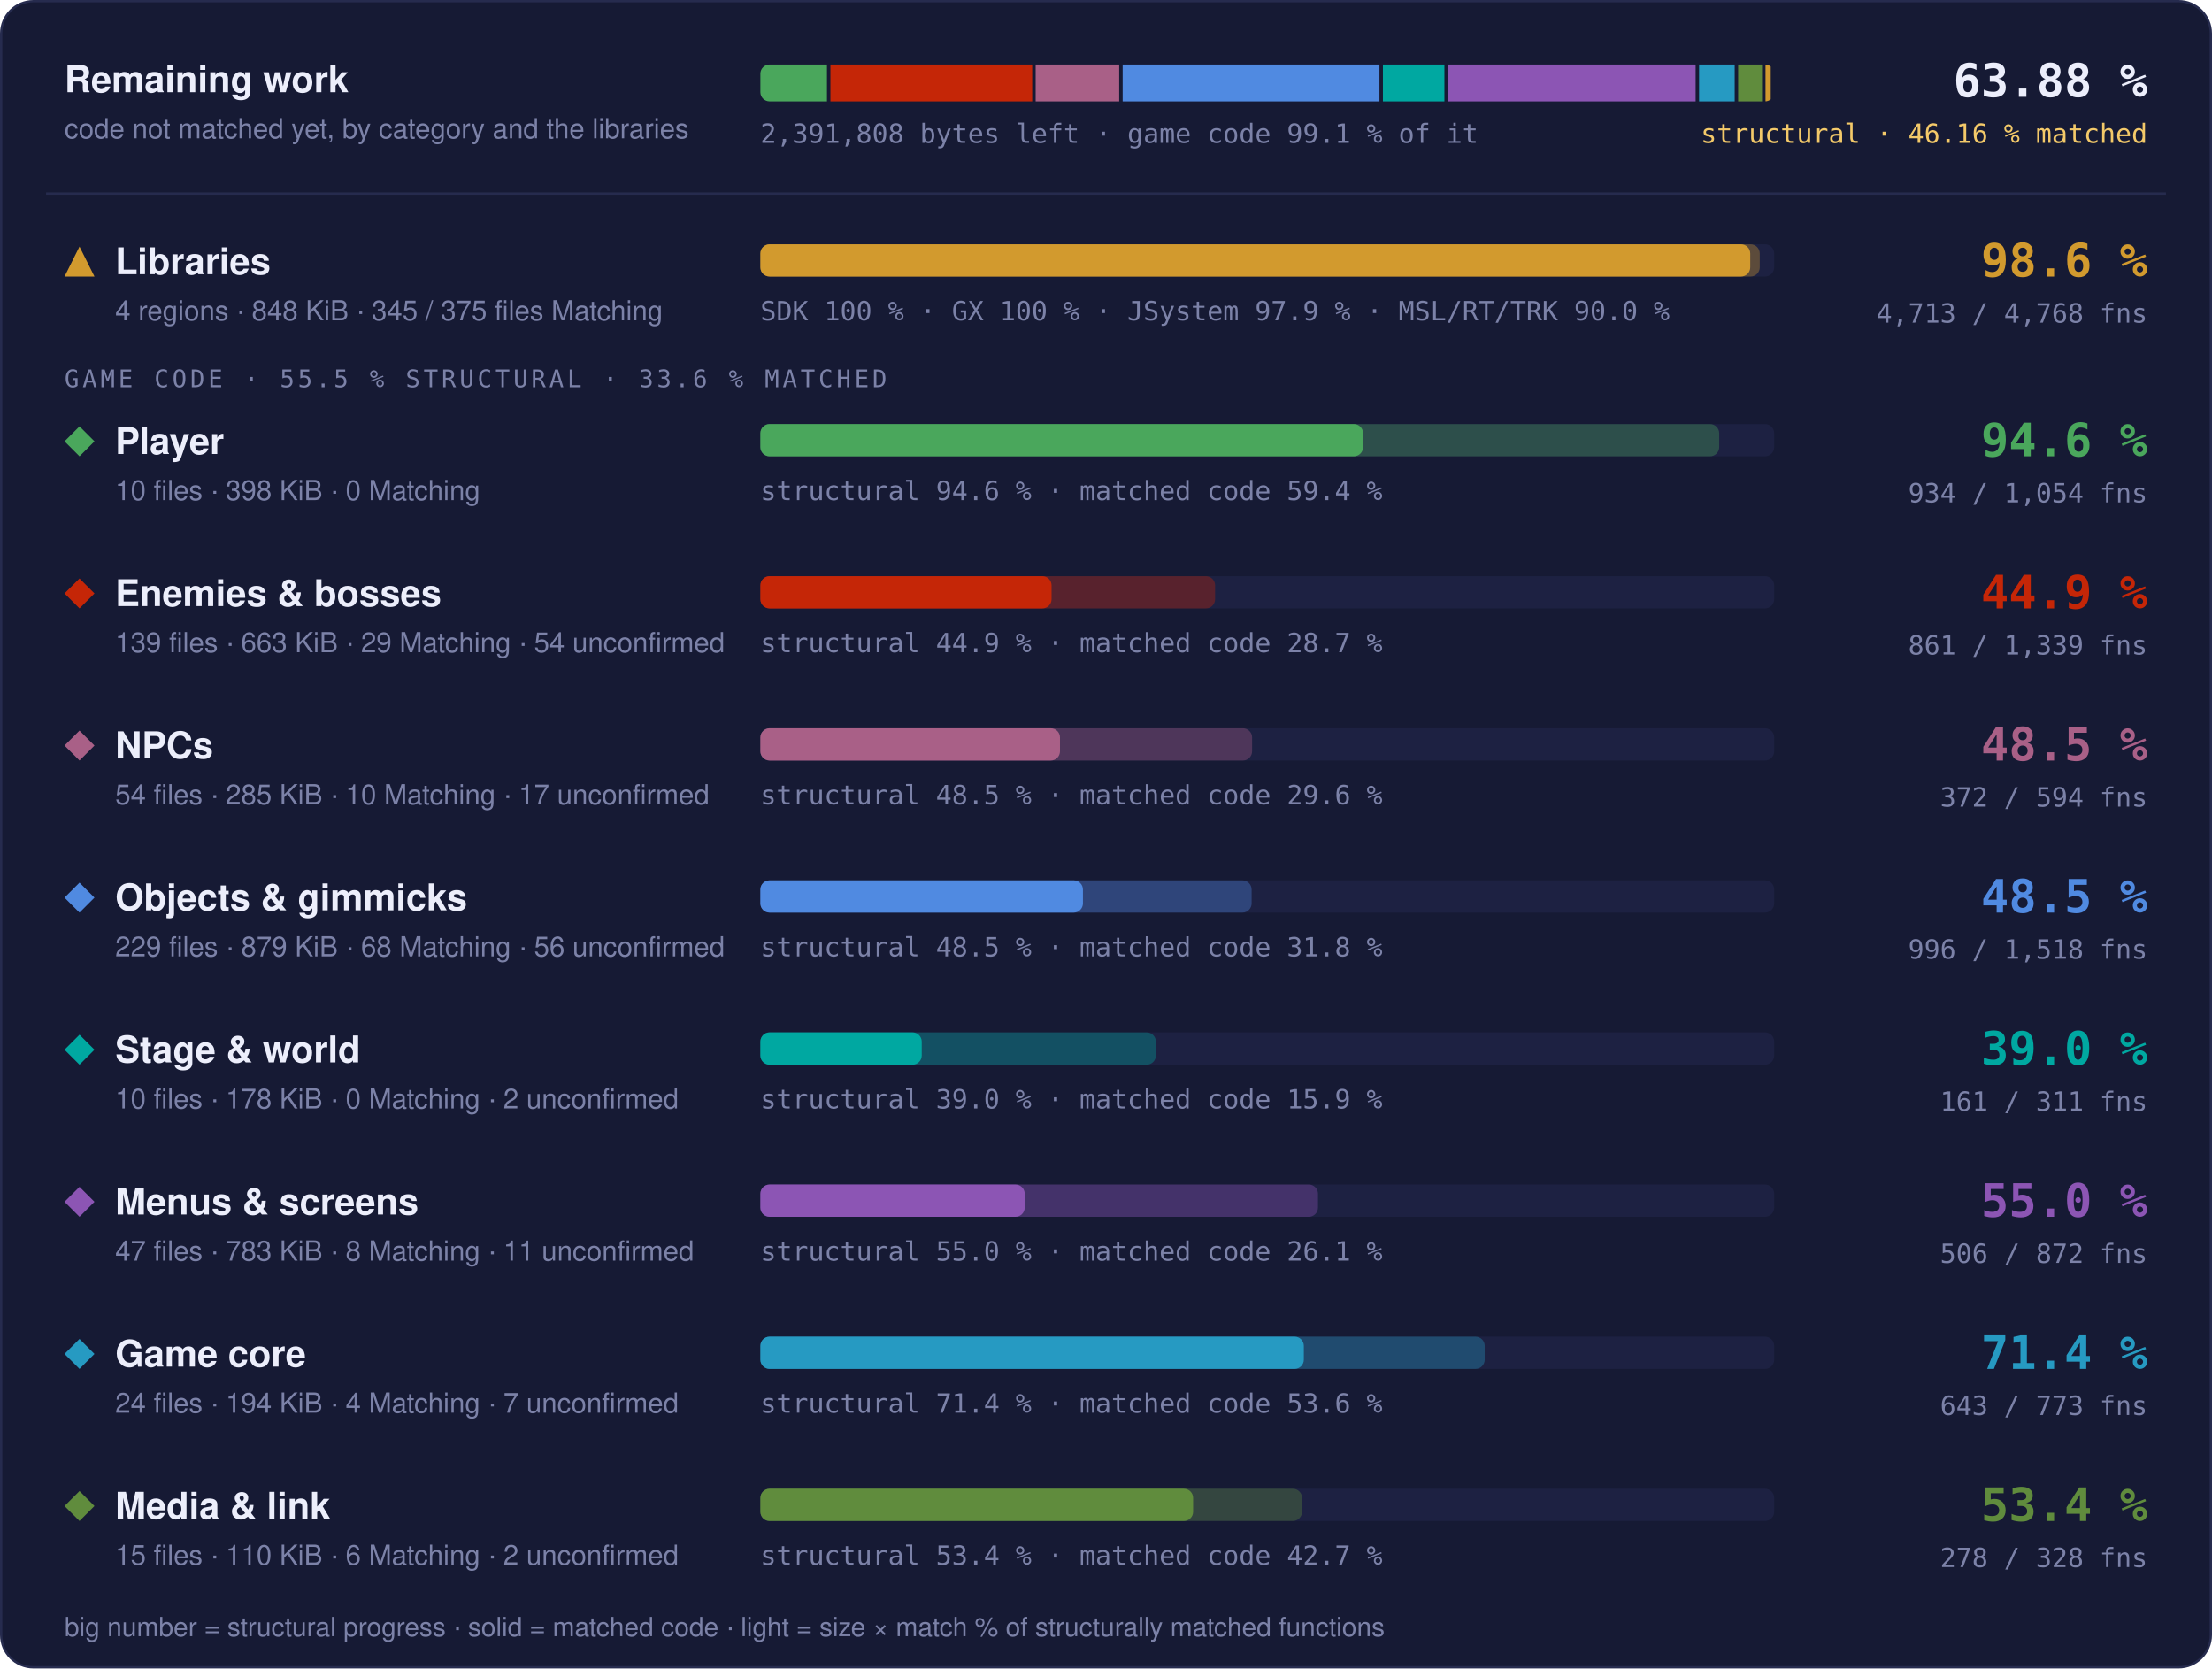
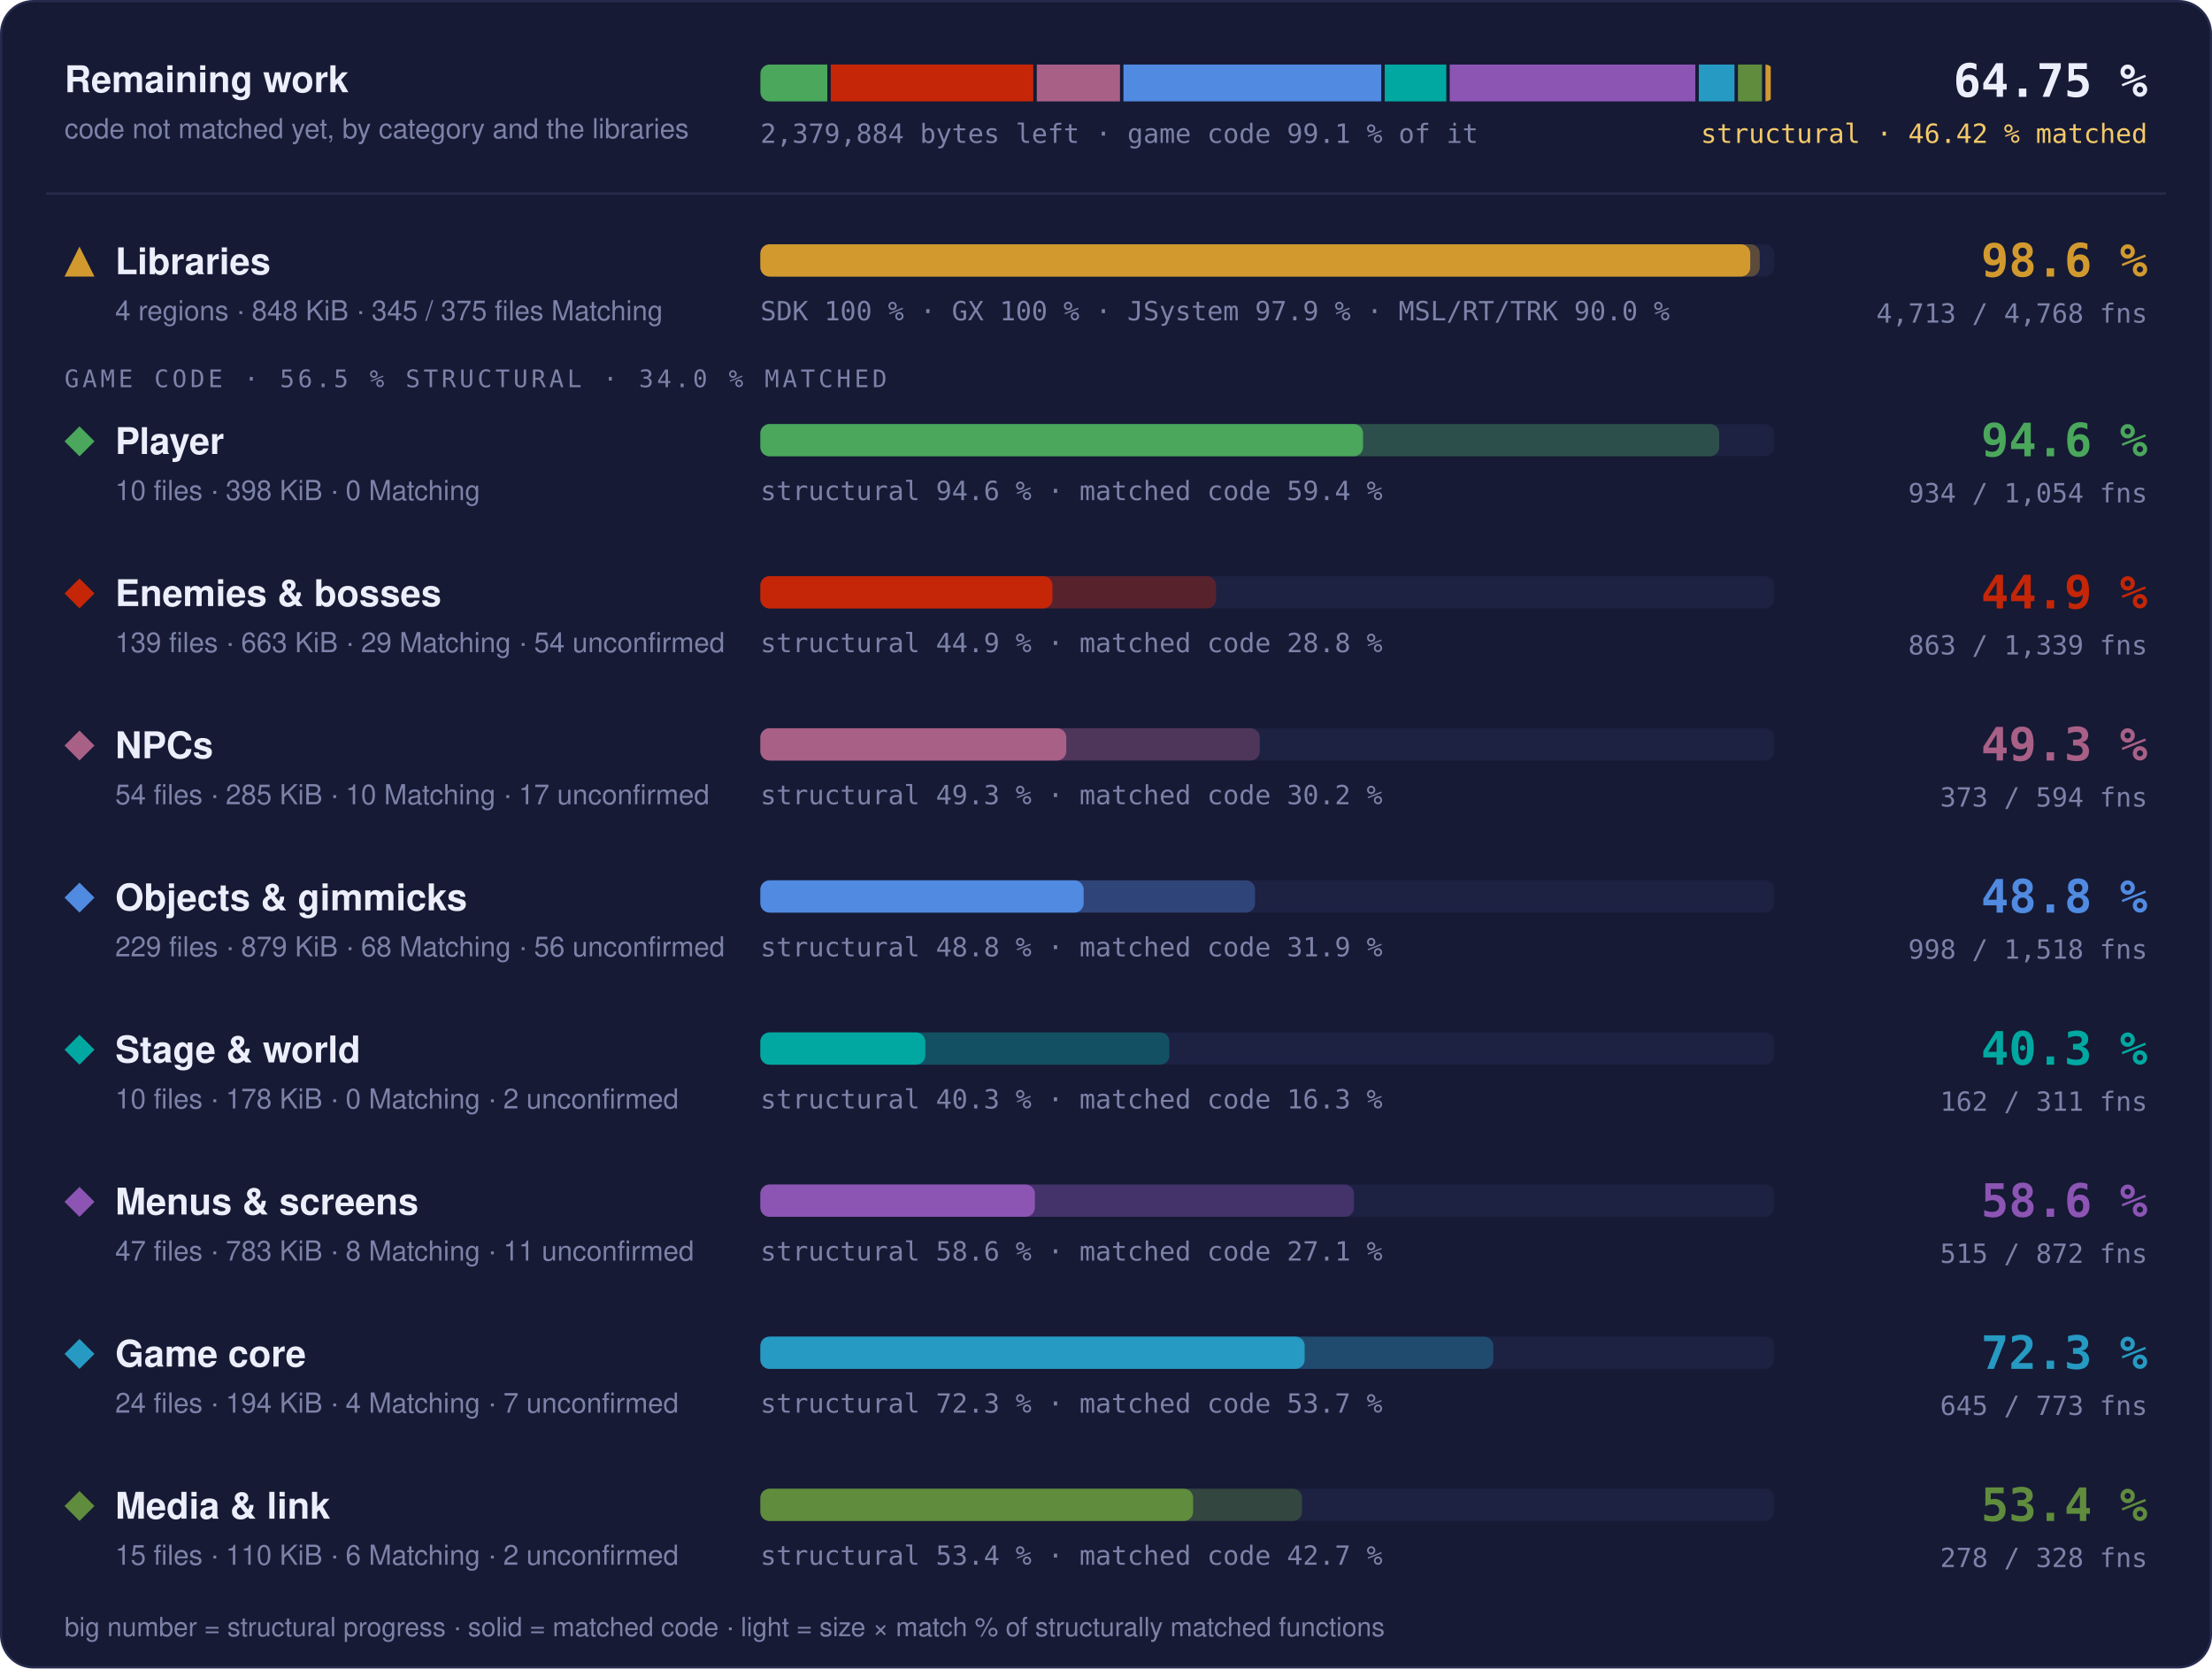
- <svg xmlns="http://www.w3.org/2000/svg" width="960" height="724" viewBox="0 0 960 724" role="img" aria-label="Progress overview: Libraries 98.6 % structural, 97.6 % matched code, 4713 of 4768 functions; Player 94.6 % structural, 59.4 % matched code, 934 of 1054 functions; Enemies &amp; bosses 44.9 % structural, 28.7 % matched code, 861 of 1339 functions; NPCs 48.5 % structural, 29.6 % matched code, 372 of 594 functions; Objects &amp; gimmicks 48.5 % structural, 31.8 % matched code, 996 of 1518 functions; Stage &amp; world 39.0 % structural, 15.9 % matched code, 161 of 311 functions; Menus &amp; screens 55.0 % structural, 26.1 % matched code, 506 of 872 functions; Game core 71.4 % structural, 53.6 % matched code, 643 of 773 functions; Media &amp; link 53.4 % structural, 42.7 % matched code, 278 of 328 functions">
+ <svg xmlns="http://www.w3.org/2000/svg" width="960" height="724" viewBox="0 0 960 724" role="img" aria-label="Progress overview: Libraries 98.6 % structural, 97.6 % matched code, 4713 of 4768 functions; Player 94.6 % structural, 59.4 % matched code, 934 of 1054 functions; Enemies &amp; bosses 44.9 % structural, 28.8 % matched code, 863 of 1339 functions; NPCs 49.3 % structural, 30.2 % matched code, 373 of 594 functions; Objects &amp; gimmicks 48.8 % structural, 31.9 % matched code, 998 of 1518 functions; Stage &amp; world 40.3 % structural, 16.3 % matched code, 162 of 311 functions; Menus &amp; screens 58.6 % structural, 27.1 % matched code, 515 of 872 functions; Game core 72.3 % structural, 53.7 % matched code, 645 of 773 functions; Media &amp; link 53.4 % structural, 42.7 % matched code, 278 of 328 functions">
  <style>text { font-family: -apple-system, BlinkMacSystemFont, 'Segoe UI', Helvetica, Arial, sans-serif; } .mono { font-family: ui-monospace, SFMono-Regular, 'SF Mono', Menlo, Consolas, monospace; } .grow { transform-box: fill-box; transform-origin: 0 50%; animation: grow 1.4s cubic-bezier(.2,.8,.2,1) both; } @keyframes grow { from { transform: scaleX(0); } } @media (prefers-reduced-motion: reduce) { * { animation: none !important; } }</style>
  <rect x="0.5" y="0.5" width="959" height="723" rx="14" fill="#161a34" stroke="#262b4e" />
  <text x="28" y="40" font-size="16" font-weight="700" fill="#eceefb">Remaining work</text>
  <text x="28" y="60" font-size="12" fill="#7c82a8">code not matched yet, by category and the libraries</text>
  <clipPath id="rw">
    <rect x="330" y="28" width="440" height="16" rx="4" />
  </clipPath>
  <g clip-path="url(#rw)">
-     <rect class="grow" x="330.00" y="28" width="28.90" height="16" fill="#4aa75c" />
-     <rect class="grow" x="360.40" y="28" width="87.57" height="16" fill="#c52607" />
-     <rect class="grow" x="449.47" y="28" width="36.26" height="16" fill="#a96087" />
-     <rect class="grow" x="487.23" y="28" width="111.45" height="16" fill="#508ae1" />
-     <rect class="grow" x="600.18" y="28" width="26.69" height="16" fill="#00a8a1" />
-     <rect class="grow" x="628.37" y="28" width="107.53" height="16" fill="#8c55b4" />
-     <rect class="grow" x="737.40" y="28" width="15.45" height="16" fill="#269ac2" />
-     <rect class="grow" x="754.35" y="28" width="10.37" height="16" fill="#608c3d" />
-     <rect class="grow" x="766.23" y="28" width="2.27" height="16" fill="#d29a2e" />
+     <rect class="grow" x="330.00" y="28" width="29.05" height="16" fill="#4aa75c" />
+     <rect class="grow" x="360.55" y="28" width="87.90" height="16" fill="#c52607" />
+     <rect class="grow" x="449.96" y="28" width="36.11" height="16" fill="#a96087" />
+     <rect class="grow" x="487.57" y="28" width="111.89" height="16" fill="#508ae1" />
+     <rect class="grow" x="600.97" y="28" width="26.72" height="16" fill="#00a8a1" />
+     <rect class="grow" x="629.18" y="28" width="106.59" height="16" fill="#8c55b4" />
+     <rect class="grow" x="737.27" y="28" width="15.50" height="16" fill="#269ac2" />
+     <rect class="grow" x="754.27" y="28" width="10.43" height="16" fill="#608c3d" />
+     <rect class="grow" x="766.21" y="28" width="2.29" height="16" fill="#d29a2e" />
  </g>
-   <text x="330" y="62" class="mono" font-size="11.5" fill="#7c82a8">2,391,808 bytes left · game code 99.1 % of it</text>
-   <text x="932" y="42" text-anchor="end" class="mono" font-size="20" font-weight="700" fill="#eceefb">63.88 %</text>
-   <text x="932" y="62" text-anchor="end" class="mono" font-size="11.5" fill="#f3c969">structural · 46.16 % matched</text>
+   <text x="330" y="62" class="mono" font-size="11.5" fill="#7c82a8">2,379,884 bytes left · game code 99.1 % of it</text>
+   <text x="932" y="42" text-anchor="end" class="mono" font-size="20" font-weight="700" fill="#eceefb">64.75 %</text>
+   <text x="932" y="62" text-anchor="end" class="mono" font-size="11.5" fill="#f3c969">structural · 46.42 % matched</text>
  <line x1="20" x2="940" y1="84" y2="84" stroke="#262b4e" />
  <g fill="#d29a2e">
    <path d="M34.5 107L41 120L28 120Z" />
  </g>
  <text x="50" y="119" font-size="16" font-weight="700" fill="#eceefb">Libraries</text>
  <text x="50" y="139" font-size="12" fill="#7c82a8">4 regions · 848 KiB · 345 / 375 files Matching</text>
  <rect x="330" y="106" width="440" height="14" rx="4" fill="#1d2142" />
  <rect class="grow" style="animation-delay:0.0s" x="330" y="106" width="433.73" height="14" rx="4" fill="#d29a2e" fill-opacity="0.35" />
  <rect class="grow" style="animation-delay:0.0s" x="330" y="106" width="429.60" height="14" rx="4" fill="#d29a2e" />
  <text x="330" y="139" class="mono" font-size="11.5" fill="#7c82a8">SDK 100 % · GX 100 % · JSystem 97.9 % · MSL/RT/TRK 90.0 %</text>
  <text x="932" y="120" text-anchor="end" class="mono" font-size="20" font-weight="700" fill="#d29a2e">98.6 %</text>
  <text x="932" y="140" text-anchor="end" class="mono" font-size="11.5" fill="#7c82a8">4,713 / 4,768 fns</text>
-   <text x="28" y="168" class="mono" font-size="10.5" letter-spacing="0.14em" fill="#7c82a8">GAME CODE · 55.5 % STRUCTURAL · 33.6 % MATCHED</text>
+   <text x="28" y="168" class="mono" font-size="10.5" letter-spacing="0.14em" fill="#7c82a8">GAME CODE · 56.5 % STRUCTURAL · 34.0 % MATCHED</text>
  <g fill="#4aa75c">
    <path d="M34.5 185L41 191.5L34.5 198L28 191.5Z" />
  </g>
  <text x="50" y="197" font-size="16" font-weight="700" fill="#eceefb">Player</text>
  <text x="50" y="217" font-size="12" fill="#7c82a8">10 files · 398 KiB · 0 Matching</text>
  <rect x="330" y="184" width="440" height="14" rx="4" fill="#1d2142" />
  <rect class="grow" style="animation-delay:0.1s" x="330" y="184" width="416.13" height="14" rx="4" fill="#4aa75c" fill-opacity="0.35" />
  <rect class="grow" style="animation-delay:0.1s" x="330" y="184" width="261.57" height="14" rx="4" fill="#4aa75c" />
  <text x="330" y="217" class="mono" font-size="11.5" fill="#7c82a8">structural 94.6 % · matched code 59.4 %</text>
  <text x="932" y="198" text-anchor="end" class="mono" font-size="20" font-weight="700" fill="#4aa75c">94.6 %</text>
  <text x="932" y="218" text-anchor="end" class="mono" font-size="11.5" fill="#7c82a8">934 / 1,054 fns</text>
  <g fill="#c52607">
    <path d="M34.5 251L41 257.5L34.5 264L28 257.5Z" />
  </g>
  <text x="50" y="263" font-size="16" font-weight="700" fill="#eceefb">Enemies &amp; bosses</text>
  <text x="50" y="283" font-size="12" fill="#7c82a8">139 files · 663 KiB · 29 Matching · 54 unconfirmed</text>
  <rect x="330" y="250" width="440" height="14" rx="4" fill="#1d2142" />
-   <rect class="grow" style="animation-delay:0.2s" x="330" y="250" width="197.35" height="14" rx="4" fill="#c52607" fill-opacity="0.35" />
-   <rect class="grow" style="animation-delay:0.2s" x="330" y="250" width="126.37" height="14" rx="4" fill="#c52607" />
-   <text x="330" y="283" class="mono" font-size="11.5" fill="#7c82a8">structural 44.9 % · matched code 28.7 %</text>
+   <rect class="grow" style="animation-delay:0.2s" x="330" y="250" width="197.75" height="14" rx="4" fill="#c52607" fill-opacity="0.35" />
+   <rect class="grow" style="animation-delay:0.2s" x="330" y="250" width="126.77" height="14" rx="4" fill="#c52607" />
+   <text x="330" y="283" class="mono" font-size="11.5" fill="#7c82a8">structural 44.9 % · matched code 28.8 %</text>
  <text x="932" y="264" text-anchor="end" class="mono" font-size="20" font-weight="700" fill="#c52607">44.9 %</text>
-   <text x="932" y="284" text-anchor="end" class="mono" font-size="11.5" fill="#7c82a8">861 / 1,339 fns</text>
+   <text x="932" y="284" text-anchor="end" class="mono" font-size="11.5" fill="#7c82a8">863 / 1,339 fns</text>
  <g fill="#a96087">
    <path d="M34.5 317L41 323.5L34.5 330L28 323.5Z" />
  </g>
  <text x="50" y="329" font-size="16" font-weight="700" fill="#eceefb">NPCs</text>
  <text x="50" y="349" font-size="12" fill="#7c82a8">54 files · 285 KiB · 10 Matching · 17 unconfirmed</text>
  <rect x="330" y="316" width="440" height="14" rx="4" fill="#1d2142" />
-   <rect class="grow" style="animation-delay:0.3s" x="330" y="316" width="213.41" height="14" rx="4" fill="#a96087" fill-opacity="0.35" />
-   <rect class="grow" style="animation-delay:0.3s" x="330" y="316" width="130.03" height="14" rx="4" fill="#a96087" />
-   <text x="330" y="349" class="mono" font-size="11.5" fill="#7c82a8">structural 48.5 % · matched code 29.6 %</text>
-   <text x="932" y="330" text-anchor="end" class="mono" font-size="20" font-weight="700" fill="#a96087">48.5 %</text>
-   <text x="932" y="350" text-anchor="end" class="mono" font-size="11.5" fill="#7c82a8">372 / 594 fns</text>
+   <rect class="grow" style="animation-delay:0.3s" x="330" y="316" width="216.73" height="14" rx="4" fill="#a96087" fill-opacity="0.35" />
+   <rect class="grow" style="animation-delay:0.3s" x="330" y="316" width="132.76" height="14" rx="4" fill="#a96087" />
+   <text x="330" y="349" class="mono" font-size="11.5" fill="#7c82a8">structural 49.3 % · matched code 30.2 %</text>
+   <text x="932" y="330" text-anchor="end" class="mono" font-size="20" font-weight="700" fill="#a96087">49.3 %</text>
+   <text x="932" y="350" text-anchor="end" class="mono" font-size="11.5" fill="#7c82a8">373 / 594 fns</text>
  <g fill="#508ae1">
    <path d="M34.5 383L41 389.5L34.5 396L28 389.5Z" />
  </g>
  <text x="50" y="395" font-size="16" font-weight="700" fill="#eceefb">Objects &amp; gimmicks</text>
  <text x="50" y="415" font-size="12" fill="#7c82a8">229 files · 879 KiB · 68 Matching · 56 unconfirmed</text>
  <rect x="330" y="382" width="440" height="14" rx="4" fill="#1d2142" />
-   <rect class="grow" style="animation-delay:0.4s" x="330" y="382" width="213.20" height="14" rx="4" fill="#508ae1" fill-opacity="0.35" />
-   <rect class="grow" style="animation-delay:0.4s" x="330" y="382" width="139.99" height="14" rx="4" fill="#508ae1" />
-   <text x="330" y="415" class="mono" font-size="11.5" fill="#7c82a8">structural 48.5 % · matched code 31.8 %</text>
-   <text x="932" y="396" text-anchor="end" class="mono" font-size="20" font-weight="700" fill="#508ae1">48.5 %</text>
-   <text x="932" y="416" text-anchor="end" class="mono" font-size="11.5" fill="#7c82a8">996 / 1,518 fns</text>
+   <rect class="grow" style="animation-delay:0.4s" x="330" y="382" width="214.68" height="14" rx="4" fill="#508ae1" fill-opacity="0.35" />
+   <rect class="grow" style="animation-delay:0.4s" x="330" y="382" width="140.30" height="14" rx="4" fill="#508ae1" />
+   <text x="330" y="415" class="mono" font-size="11.5" fill="#7c82a8">structural 48.8 % · matched code 31.9 %</text>
+   <text x="932" y="396" text-anchor="end" class="mono" font-size="20" font-weight="700" fill="#508ae1">48.8 %</text>
+   <text x="932" y="416" text-anchor="end" class="mono" font-size="11.5" fill="#7c82a8">998 / 1,518 fns</text>
  <g fill="#00a8a1">
    <path d="M34.5 449L41 455.5L34.5 462L28 455.5Z" />
  </g>
  <text x="50" y="461" font-size="16" font-weight="700" fill="#eceefb">Stage &amp; world</text>
  <text x="50" y="481" font-size="12" fill="#7c82a8">10 files · 178 KiB · 0 Matching · 2 unconfirmed</text>
  <rect x="330" y="448" width="440" height="14" rx="4" fill="#1d2142" />
-   <rect class="grow" style="animation-delay:0.5s" x="330" y="448" width="171.65" height="14" rx="4" fill="#00a8a1" fill-opacity="0.35" />
-   <rect class="grow" style="animation-delay:0.5s" x="330" y="448" width="70.03" height="14" rx="4" fill="#00a8a1" />
-   <text x="330" y="481" class="mono" font-size="11.5" fill="#7c82a8">structural 39.0 % · matched code 15.9 %</text>
-   <text x="932" y="462" text-anchor="end" class="mono" font-size="20" font-weight="700" fill="#00a8a1">39.0 %</text>
-   <text x="932" y="482" text-anchor="end" class="mono" font-size="11.5" fill="#7c82a8">161 / 311 fns</text>
+   <rect class="grow" style="animation-delay:0.5s" x="330" y="448" width="177.52" height="14" rx="4" fill="#00a8a1" fill-opacity="0.35" />
+   <rect class="grow" style="animation-delay:0.5s" x="330" y="448" width="71.59" height="14" rx="4" fill="#00a8a1" />
+   <text x="330" y="481" class="mono" font-size="11.5" fill="#7c82a8">structural 40.3 % · matched code 16.3 %</text>
+   <text x="932" y="462" text-anchor="end" class="mono" font-size="20" font-weight="700" fill="#00a8a1">40.3 %</text>
+   <text x="932" y="482" text-anchor="end" class="mono" font-size="11.5" fill="#7c82a8">162 / 311 fns</text>
  <g fill="#8c55b4">
    <path d="M34.5 515L41 521.5L34.5 528L28 521.5Z" />
  </g>
  <text x="50" y="527" font-size="16" font-weight="700" fill="#eceefb">Menus &amp; screens</text>
  <text x="50" y="547" font-size="12" fill="#7c82a8">47 files · 783 KiB · 8 Matching · 11 unconfirmed</text>
  <rect x="330" y="514" width="440" height="14" rx="4" fill="#1d2142" />
-   <rect class="grow" style="animation-delay:0.6s" x="330" y="514" width="242.00" height="14" rx="4" fill="#8c55b4" fill-opacity="0.35" />
-   <rect class="grow" style="animation-delay:0.6s" x="330" y="514" width="114.72" height="14" rx="4" fill="#8c55b4" />
-   <text x="330" y="547" class="mono" font-size="11.5" fill="#7c82a8">structural 55.0 % · matched code 26.1 %</text>
-   <text x="932" y="528" text-anchor="end" class="mono" font-size="20" font-weight="700" fill="#8c55b4">55.0 %</text>
-   <text x="932" y="548" text-anchor="end" class="mono" font-size="11.5" fill="#7c82a8">506 / 872 fns</text>
+   <rect class="grow" style="animation-delay:0.6s" x="330" y="514" width="257.65" height="14" rx="4" fill="#8c55b4" fill-opacity="0.35" />
+   <rect class="grow" style="animation-delay:0.6s" x="330" y="514" width="119.15" height="14" rx="4" fill="#8c55b4" />
+   <text x="330" y="547" class="mono" font-size="11.5" fill="#7c82a8">structural 58.6 % · matched code 27.1 %</text>
+   <text x="932" y="528" text-anchor="end" class="mono" font-size="20" font-weight="700" fill="#8c55b4">58.6 %</text>
+   <text x="932" y="548" text-anchor="end" class="mono" font-size="11.5" fill="#7c82a8">515 / 872 fns</text>
  <g fill="#269ac2">
    <path d="M34.5 581L41 587.5L34.5 594L28 587.5Z" />
  </g>
  <text x="50" y="593" font-size="16" font-weight="700" fill="#eceefb">Game core</text>
  <text x="50" y="613" font-size="12" fill="#7c82a8">24 files · 194 KiB · 4 Matching · 7 unconfirmed</text>
  <rect x="330" y="580" width="440" height="14" rx="4" fill="#1d2142" />
-   <rect class="grow" style="animation-delay:0.7s" x="330" y="580" width="314.36" height="14" rx="4" fill="#269ac2" fill-opacity="0.35" />
-   <rect class="grow" style="animation-delay:0.7s" x="330" y="580" width="235.86" height="14" rx="4" fill="#269ac2" />
-   <text x="330" y="613" class="mono" font-size="11.5" fill="#7c82a8">structural 71.4 % · matched code 53.6 %</text>
-   <text x="932" y="594" text-anchor="end" class="mono" font-size="20" font-weight="700" fill="#269ac2">71.4 %</text>
-   <text x="932" y="614" text-anchor="end" class="mono" font-size="11.5" fill="#7c82a8">643 / 773 fns</text>
+   <rect class="grow" style="animation-delay:0.7s" x="330" y="580" width="318.08" height="14" rx="4" fill="#269ac2" fill-opacity="0.35" />
+   <rect class="grow" style="animation-delay:0.7s" x="330" y="580" width="236.22" height="14" rx="4" fill="#269ac2" />
+   <text x="330" y="613" class="mono" font-size="11.5" fill="#7c82a8">structural 72.3 % · matched code 53.7 %</text>
+   <text x="932" y="594" text-anchor="end" class="mono" font-size="20" font-weight="700" fill="#269ac2">72.3 %</text>
+   <text x="932" y="614" text-anchor="end" class="mono" font-size="11.5" fill="#7c82a8">645 / 773 fns</text>
  <g fill="#608c3d">
    <path d="M34.5 647L41 653.5L34.5 660L28 653.5Z" />
  </g>
  <text x="50" y="659" font-size="16" font-weight="700" fill="#eceefb">Media &amp; link</text>
  <text x="50" y="679" font-size="12" fill="#7c82a8">15 files · 110 KiB · 6 Matching · 2 unconfirmed</text>
  <rect x="330" y="646" width="440" height="14" rx="4" fill="#1d2142" />
  <rect class="grow" style="animation-delay:0.8s" x="330" y="646" width="235.08" height="14" rx="4" fill="#608c3d" fill-opacity="0.35" />
  <rect class="grow" style="animation-delay:0.8s" x="330" y="646" width="187.81" height="14" rx="4" fill="#608c3d" />
  <text x="330" y="679" class="mono" font-size="11.5" fill="#7c82a8">structural 53.4 % · matched code 42.7 %</text>
  <text x="932" y="660" text-anchor="end" class="mono" font-size="20" font-weight="700" fill="#608c3d">53.4 %</text>
  <text x="932" y="680" text-anchor="end" class="mono" font-size="11.5" fill="#7c82a8">278 / 328 fns</text>
  <text x="28" y="710" font-size="11.5" fill="#7c82a8">big number = structural progress · solid = matched code · light = size × match % of structurally matched functions</text>
</svg>
